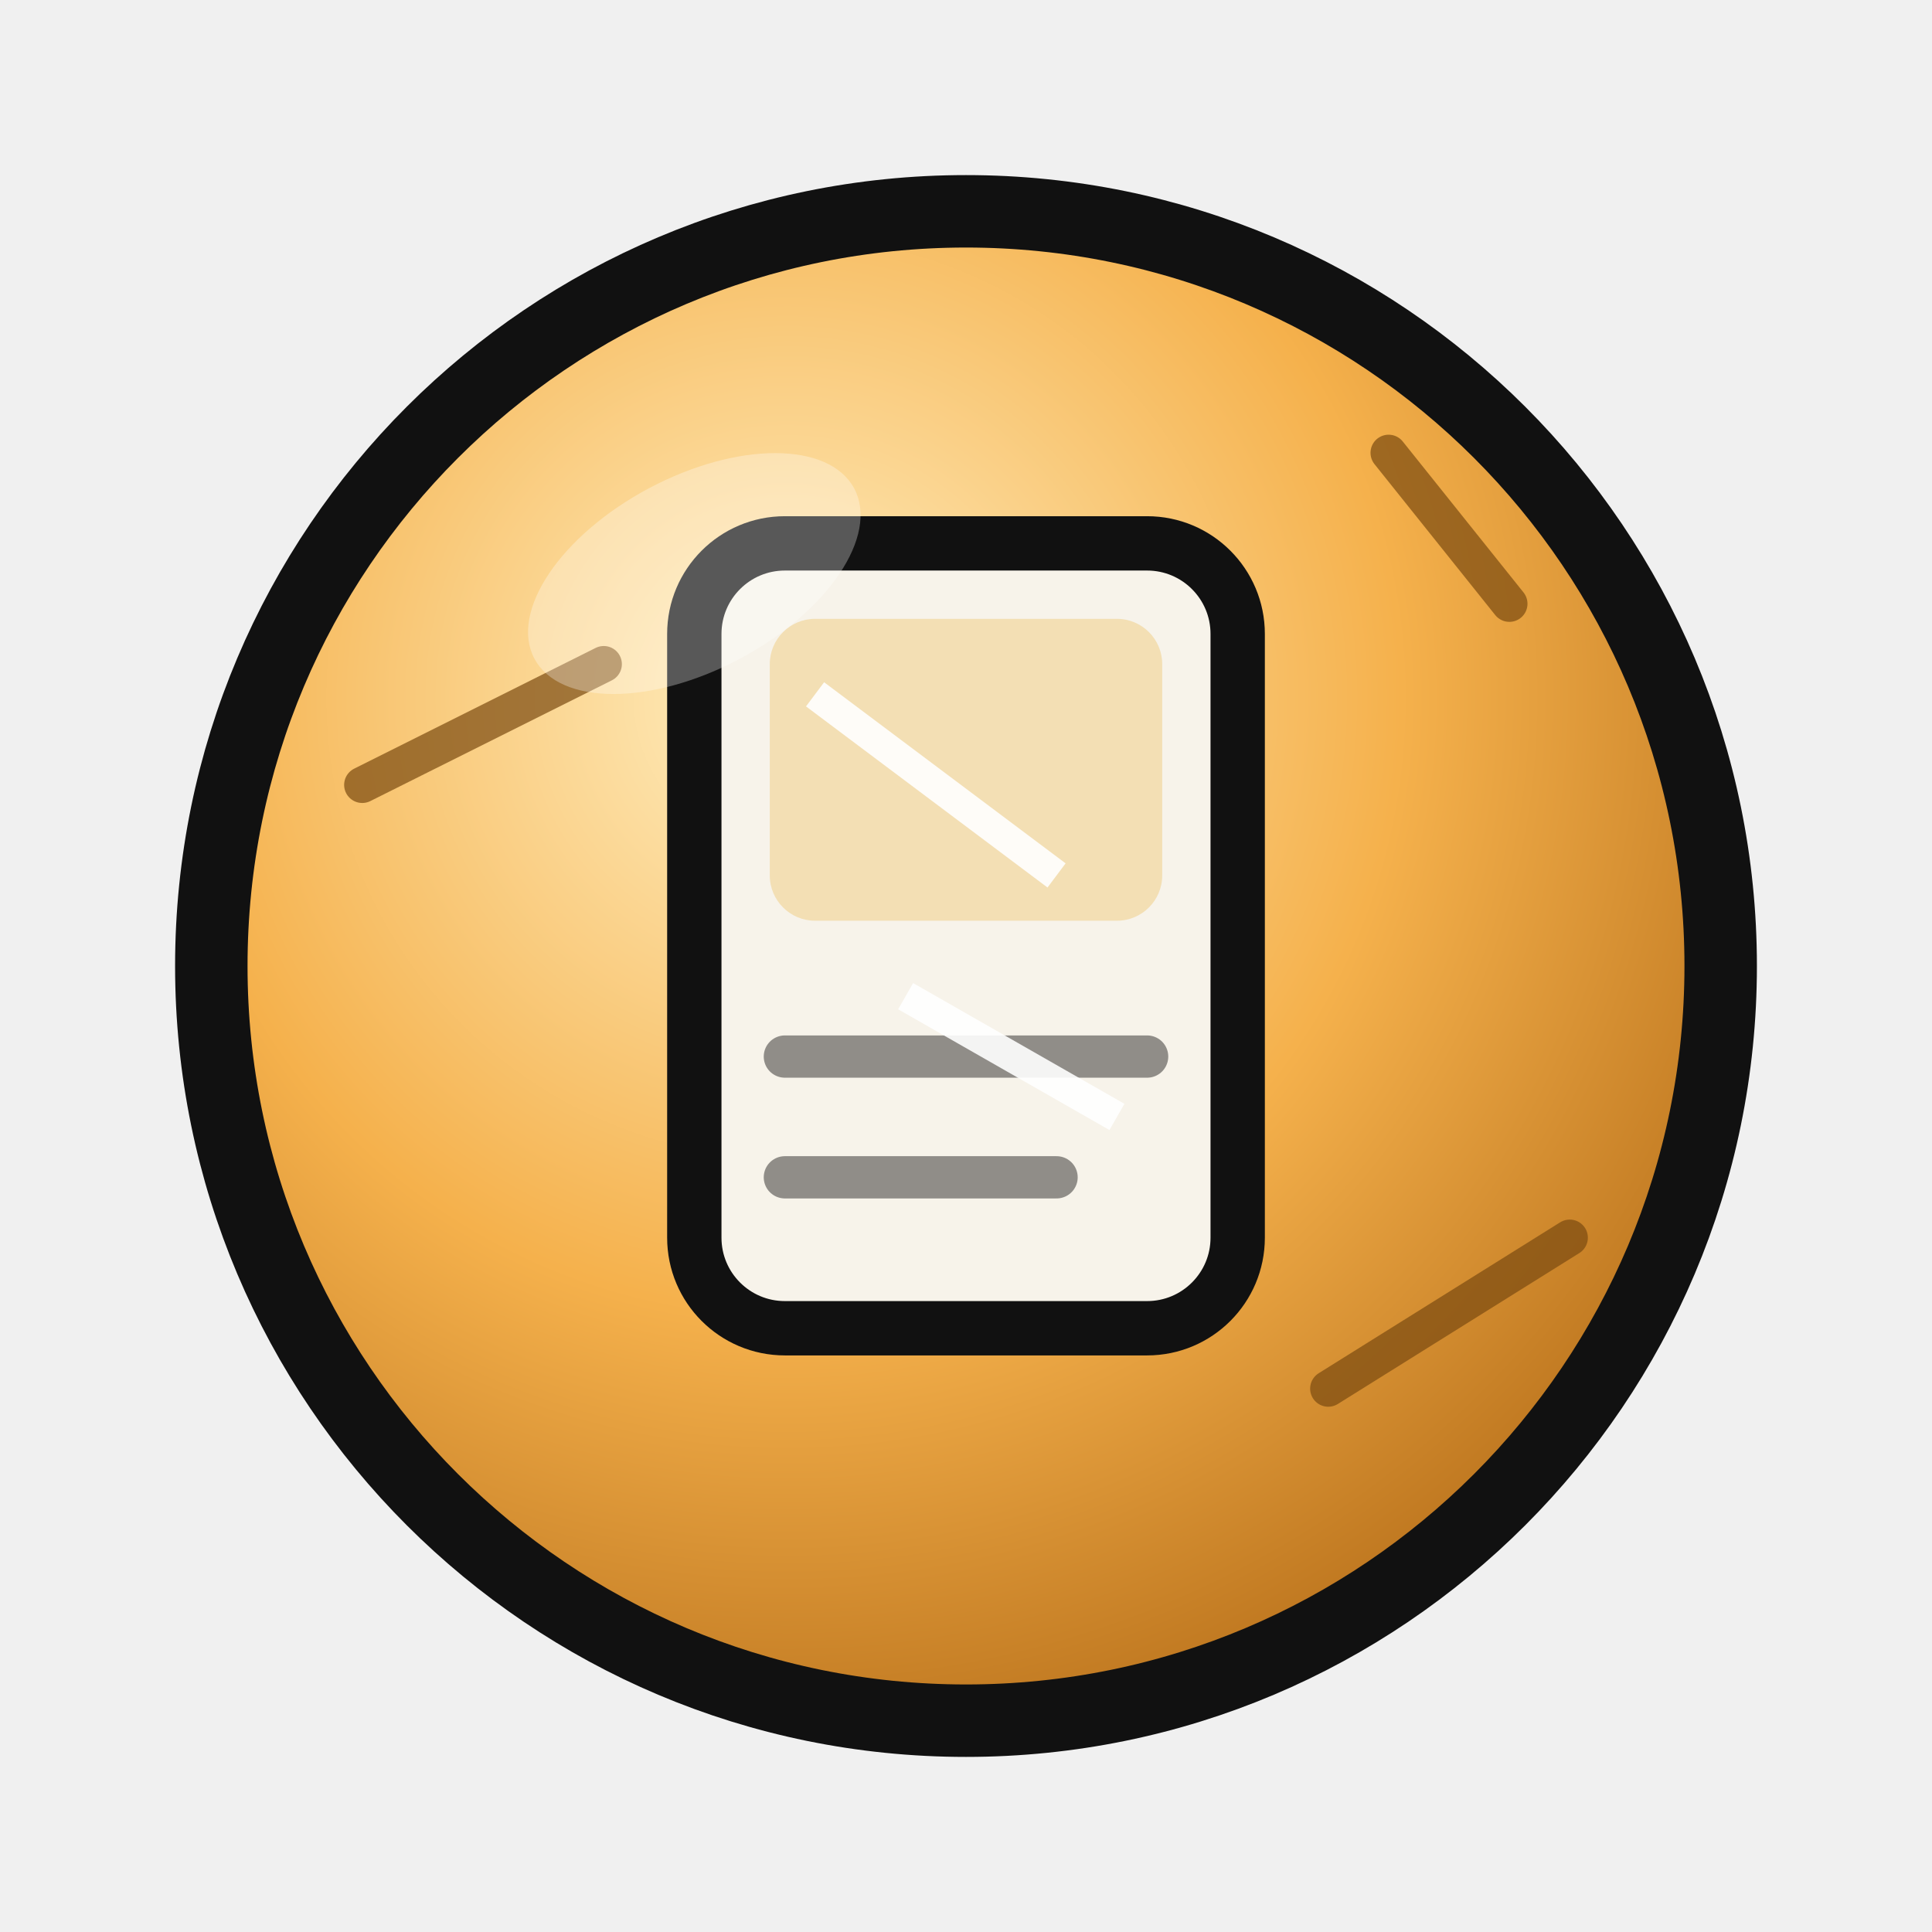
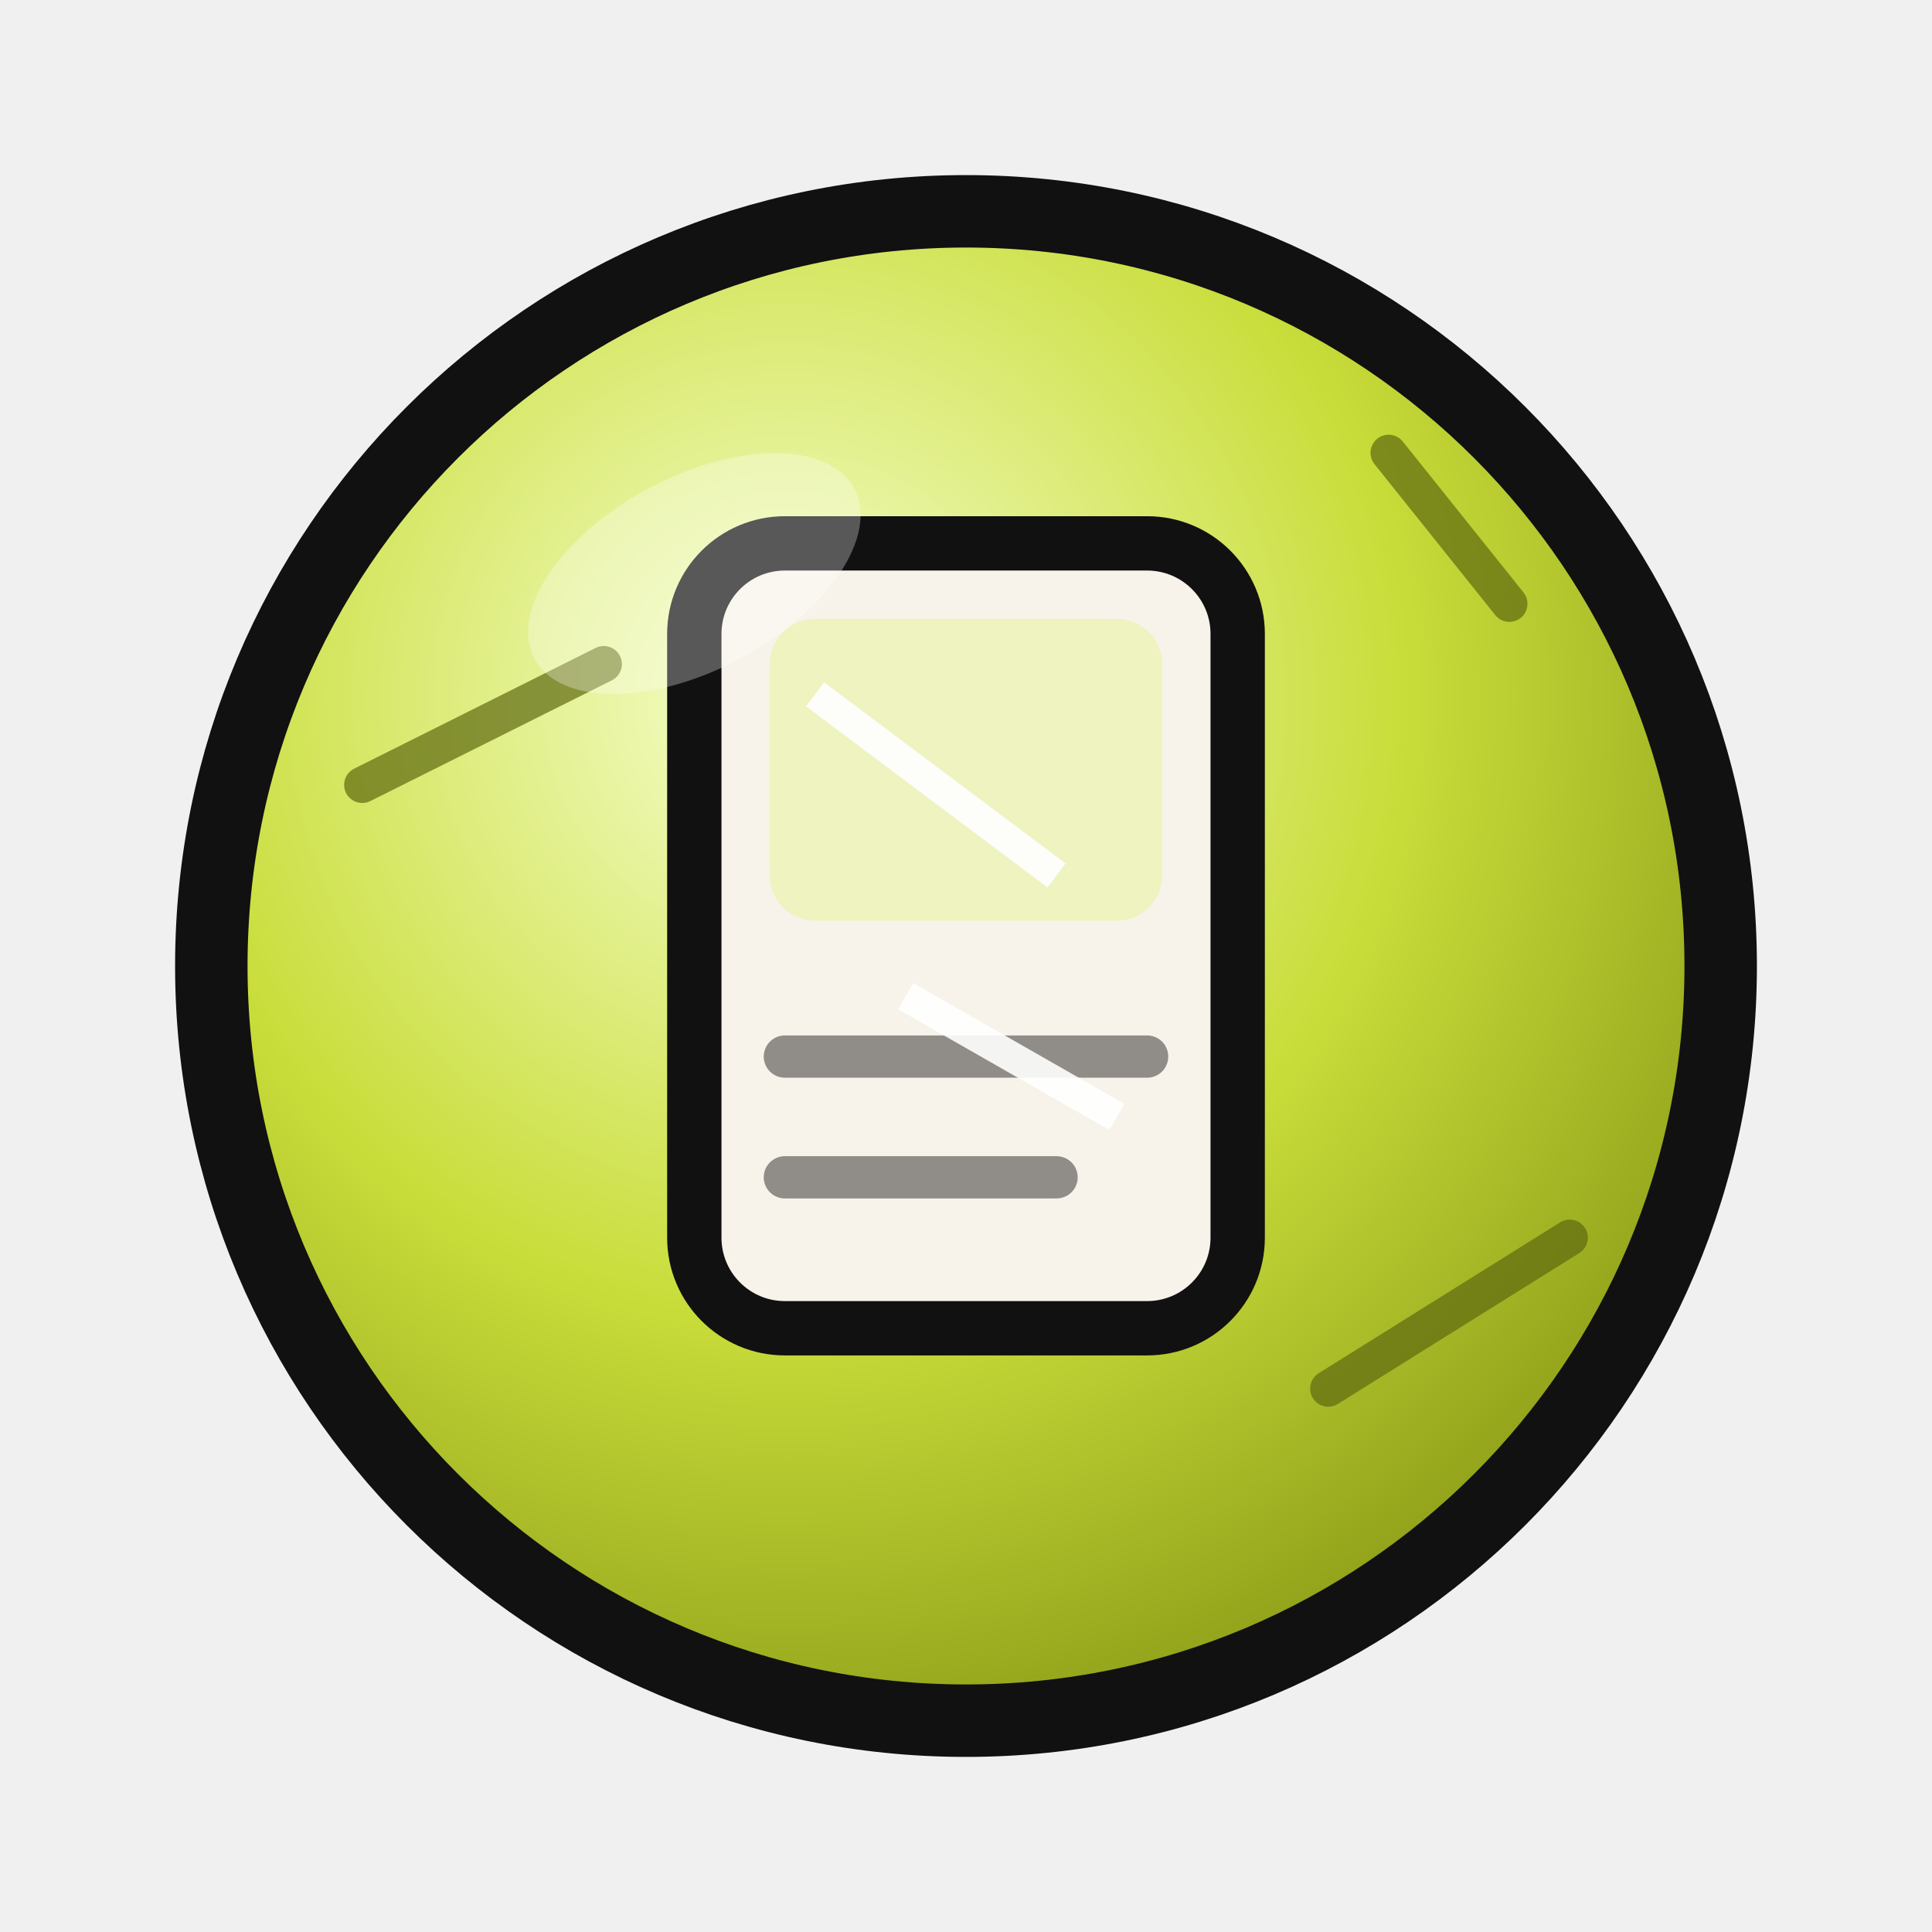
<svg xmlns="http://www.w3.org/2000/svg" viewBox="0 0 64 64" width="64" height="64">
  <style>@media (prefers-reduced-motion: reduce) { * { animation: none !important; } }</style>
  <defs>
    <radialGradient id="b" cx="0.38" cy="0.32" r="0.75">
-       <stop offset="0" stop-color="#FFEFC2" />
-       <stop offset="0.55" stop-color="#F5B14C" />
-       <stop offset="1" stop-color="#B8701A" />
+       <stop offset="0" stop-color="#F7FFD0" />
+       <stop offset="0.55" stop-color="#C9DD3A" />
+       <stop offset="1" stop-color="#8A9A16" />
    </radialGradient>
    <clipPath id="k">
      <circle cx="32" cy="32" r="25" />
    </clipPath>
  </defs>
  <g clip-path="url(#k)">
    <g fill="url(#b)">
      <circle cx="32" cy="32" r="25" />
    </g>
    <rect x="23" y="18" width="18" height="26" rx="3" fill="#F7F3EA" stroke="#111111" stroke-width="1.8" />
-     <rect x="25.5" y="20.5" width="13" height="10" rx="1.5" fill="#F3DFB4" />
+     <rect x="25.5" y="20.5" width="13" height="10" rx="1.5" fill="#EEF3C0" />
    <path d="M26 35H38 M26 39H35" stroke="#111111" stroke-width="1.4" stroke-linecap="round" opacity="0.45" />
    <path d="M27 23L35 29 M30 33L37 37" stroke="#FFFFFF" stroke-width="1" opacity="0.9" />
-     <path d="M12 26L20 22 M44 46L52 41 M46 15L50 20" stroke="#7A4A10" stroke-width="1.2" stroke-linecap="round" opacity="0.7" />
+     <path d="M12 26L20 22 M44 46L52 41 M46 15L50 20" stroke="#5E6A10" stroke-width="1.2" stroke-linecap="round" opacity="0.7" />
    <ellipse cx="23" cy="19" rx="6" ry="3.2" fill="#FFFFFF" opacity="0.3" transform="rotate(-28 23 19)" />
  </g>
  <g fill="none" stroke="#111111" stroke-width="2.4" stroke-linejoin="round">
    <circle cx="32" cy="32" r="25" />
  </g>
</svg>
